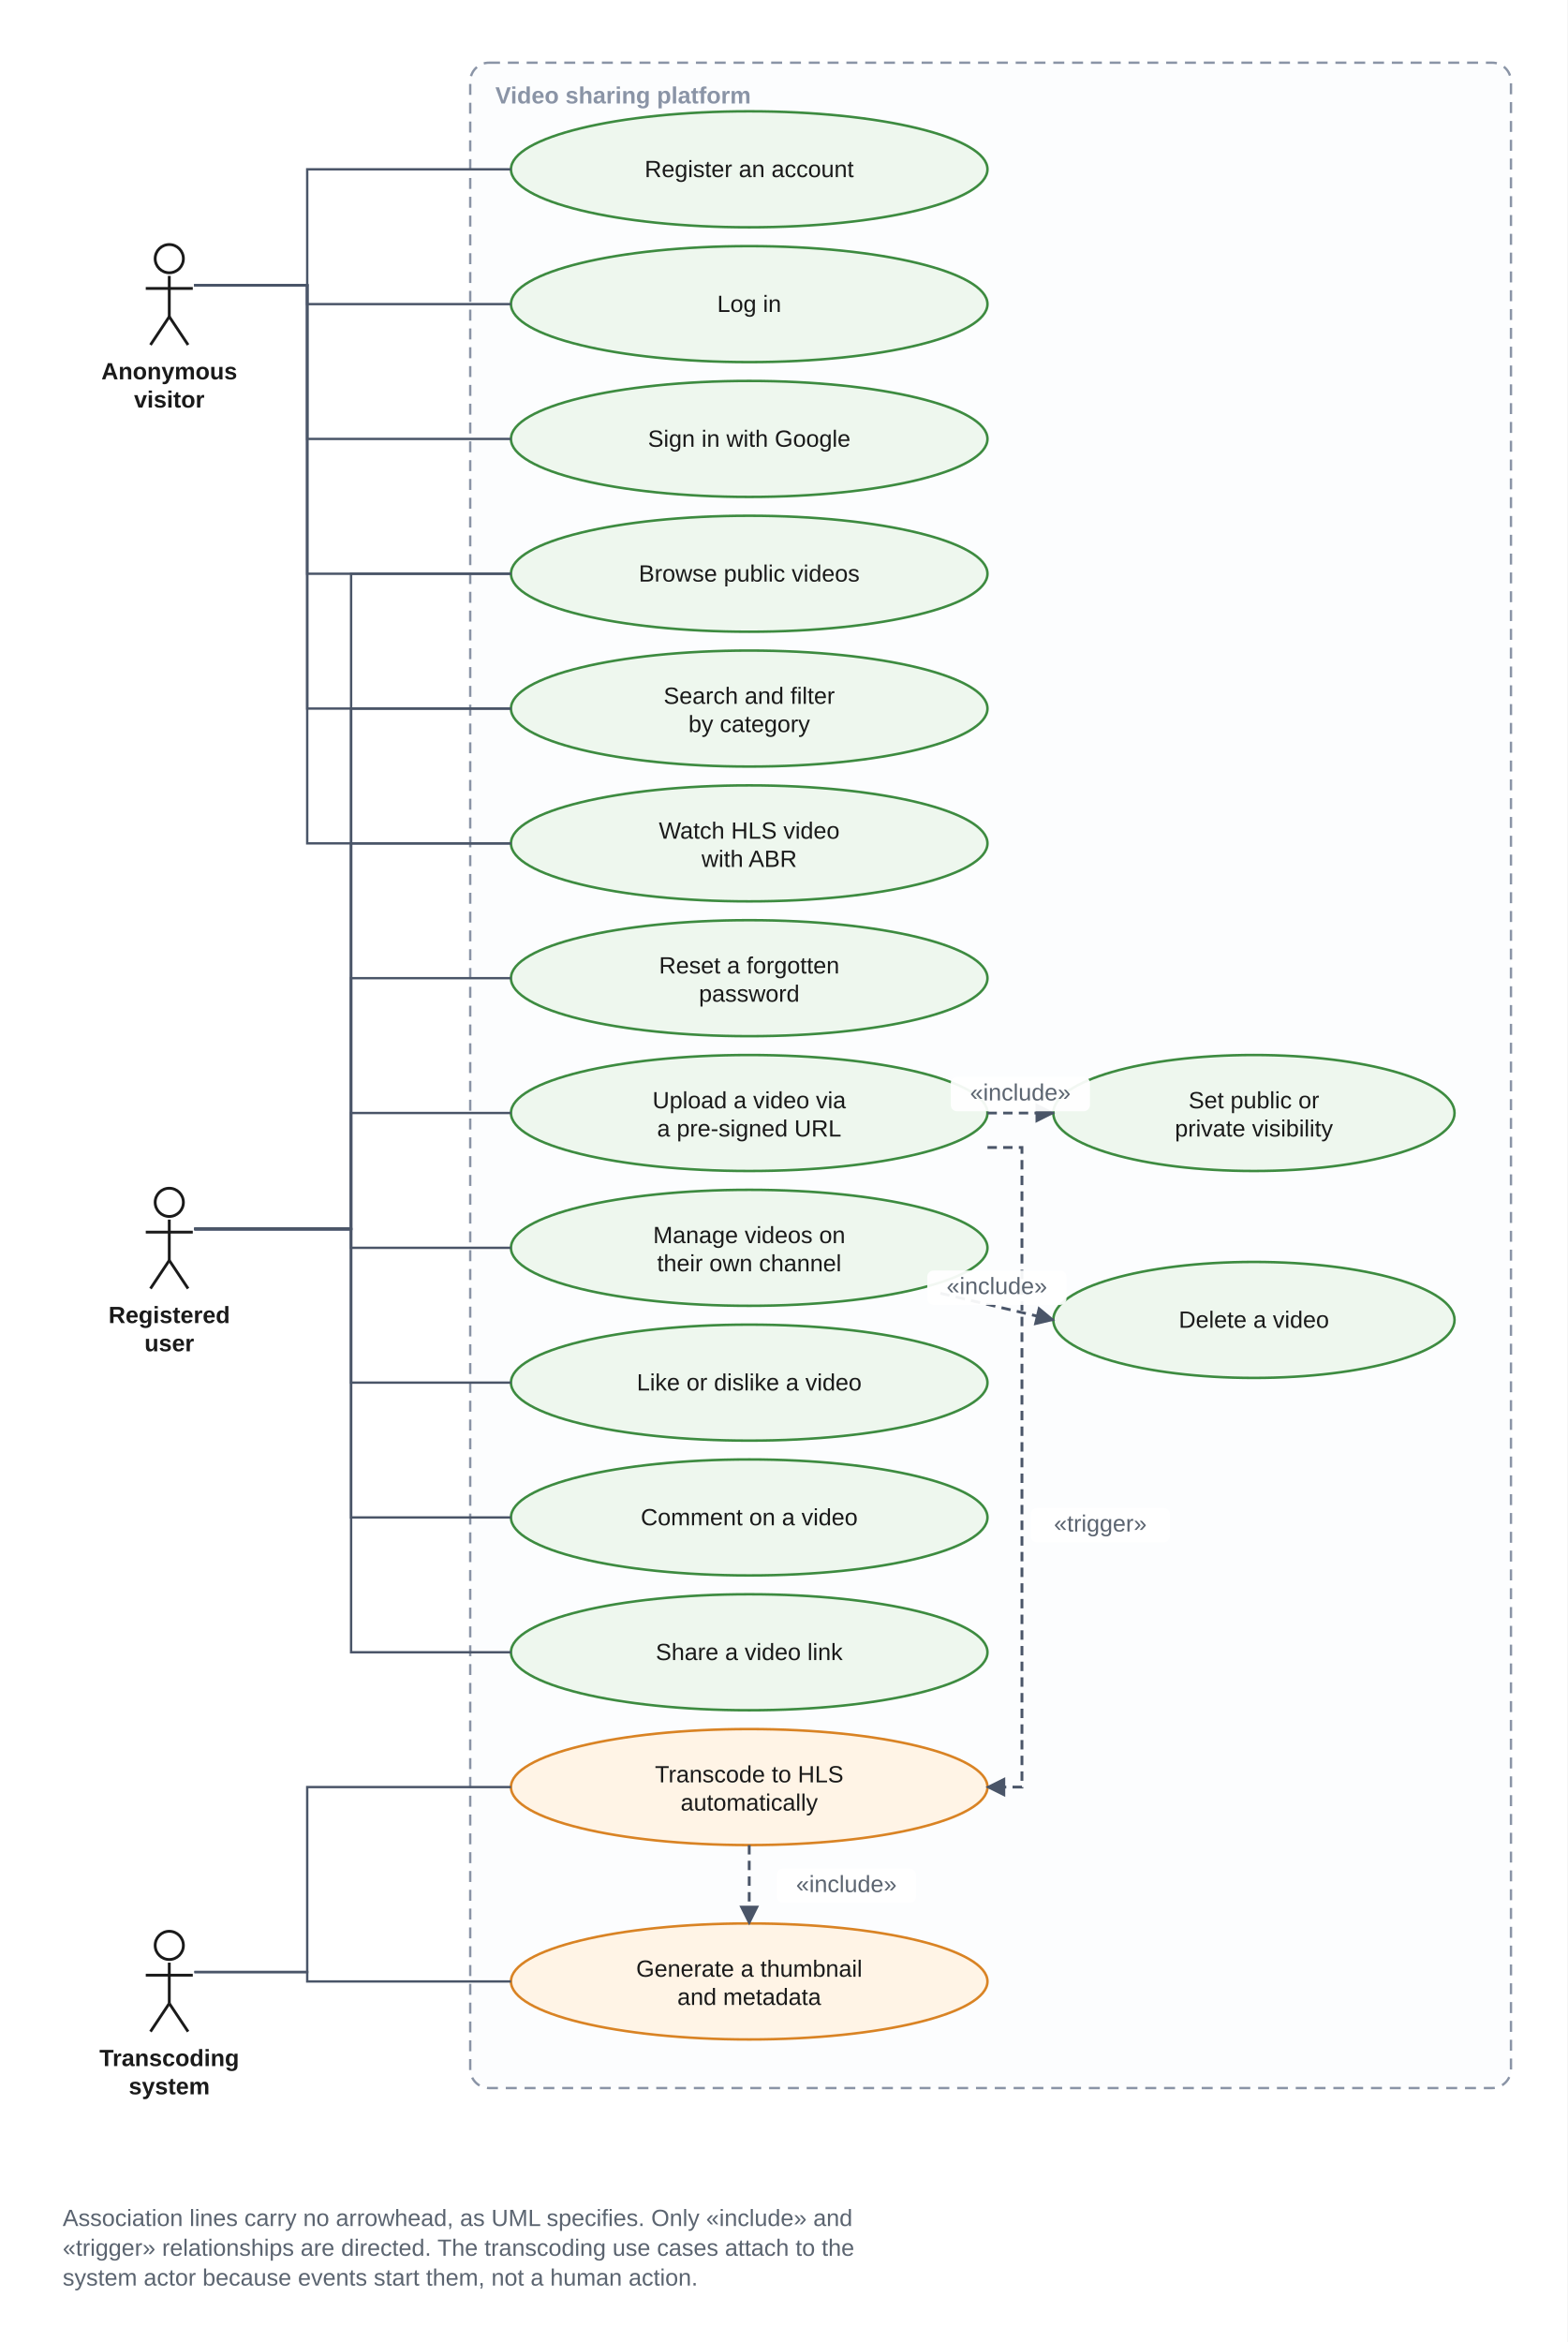
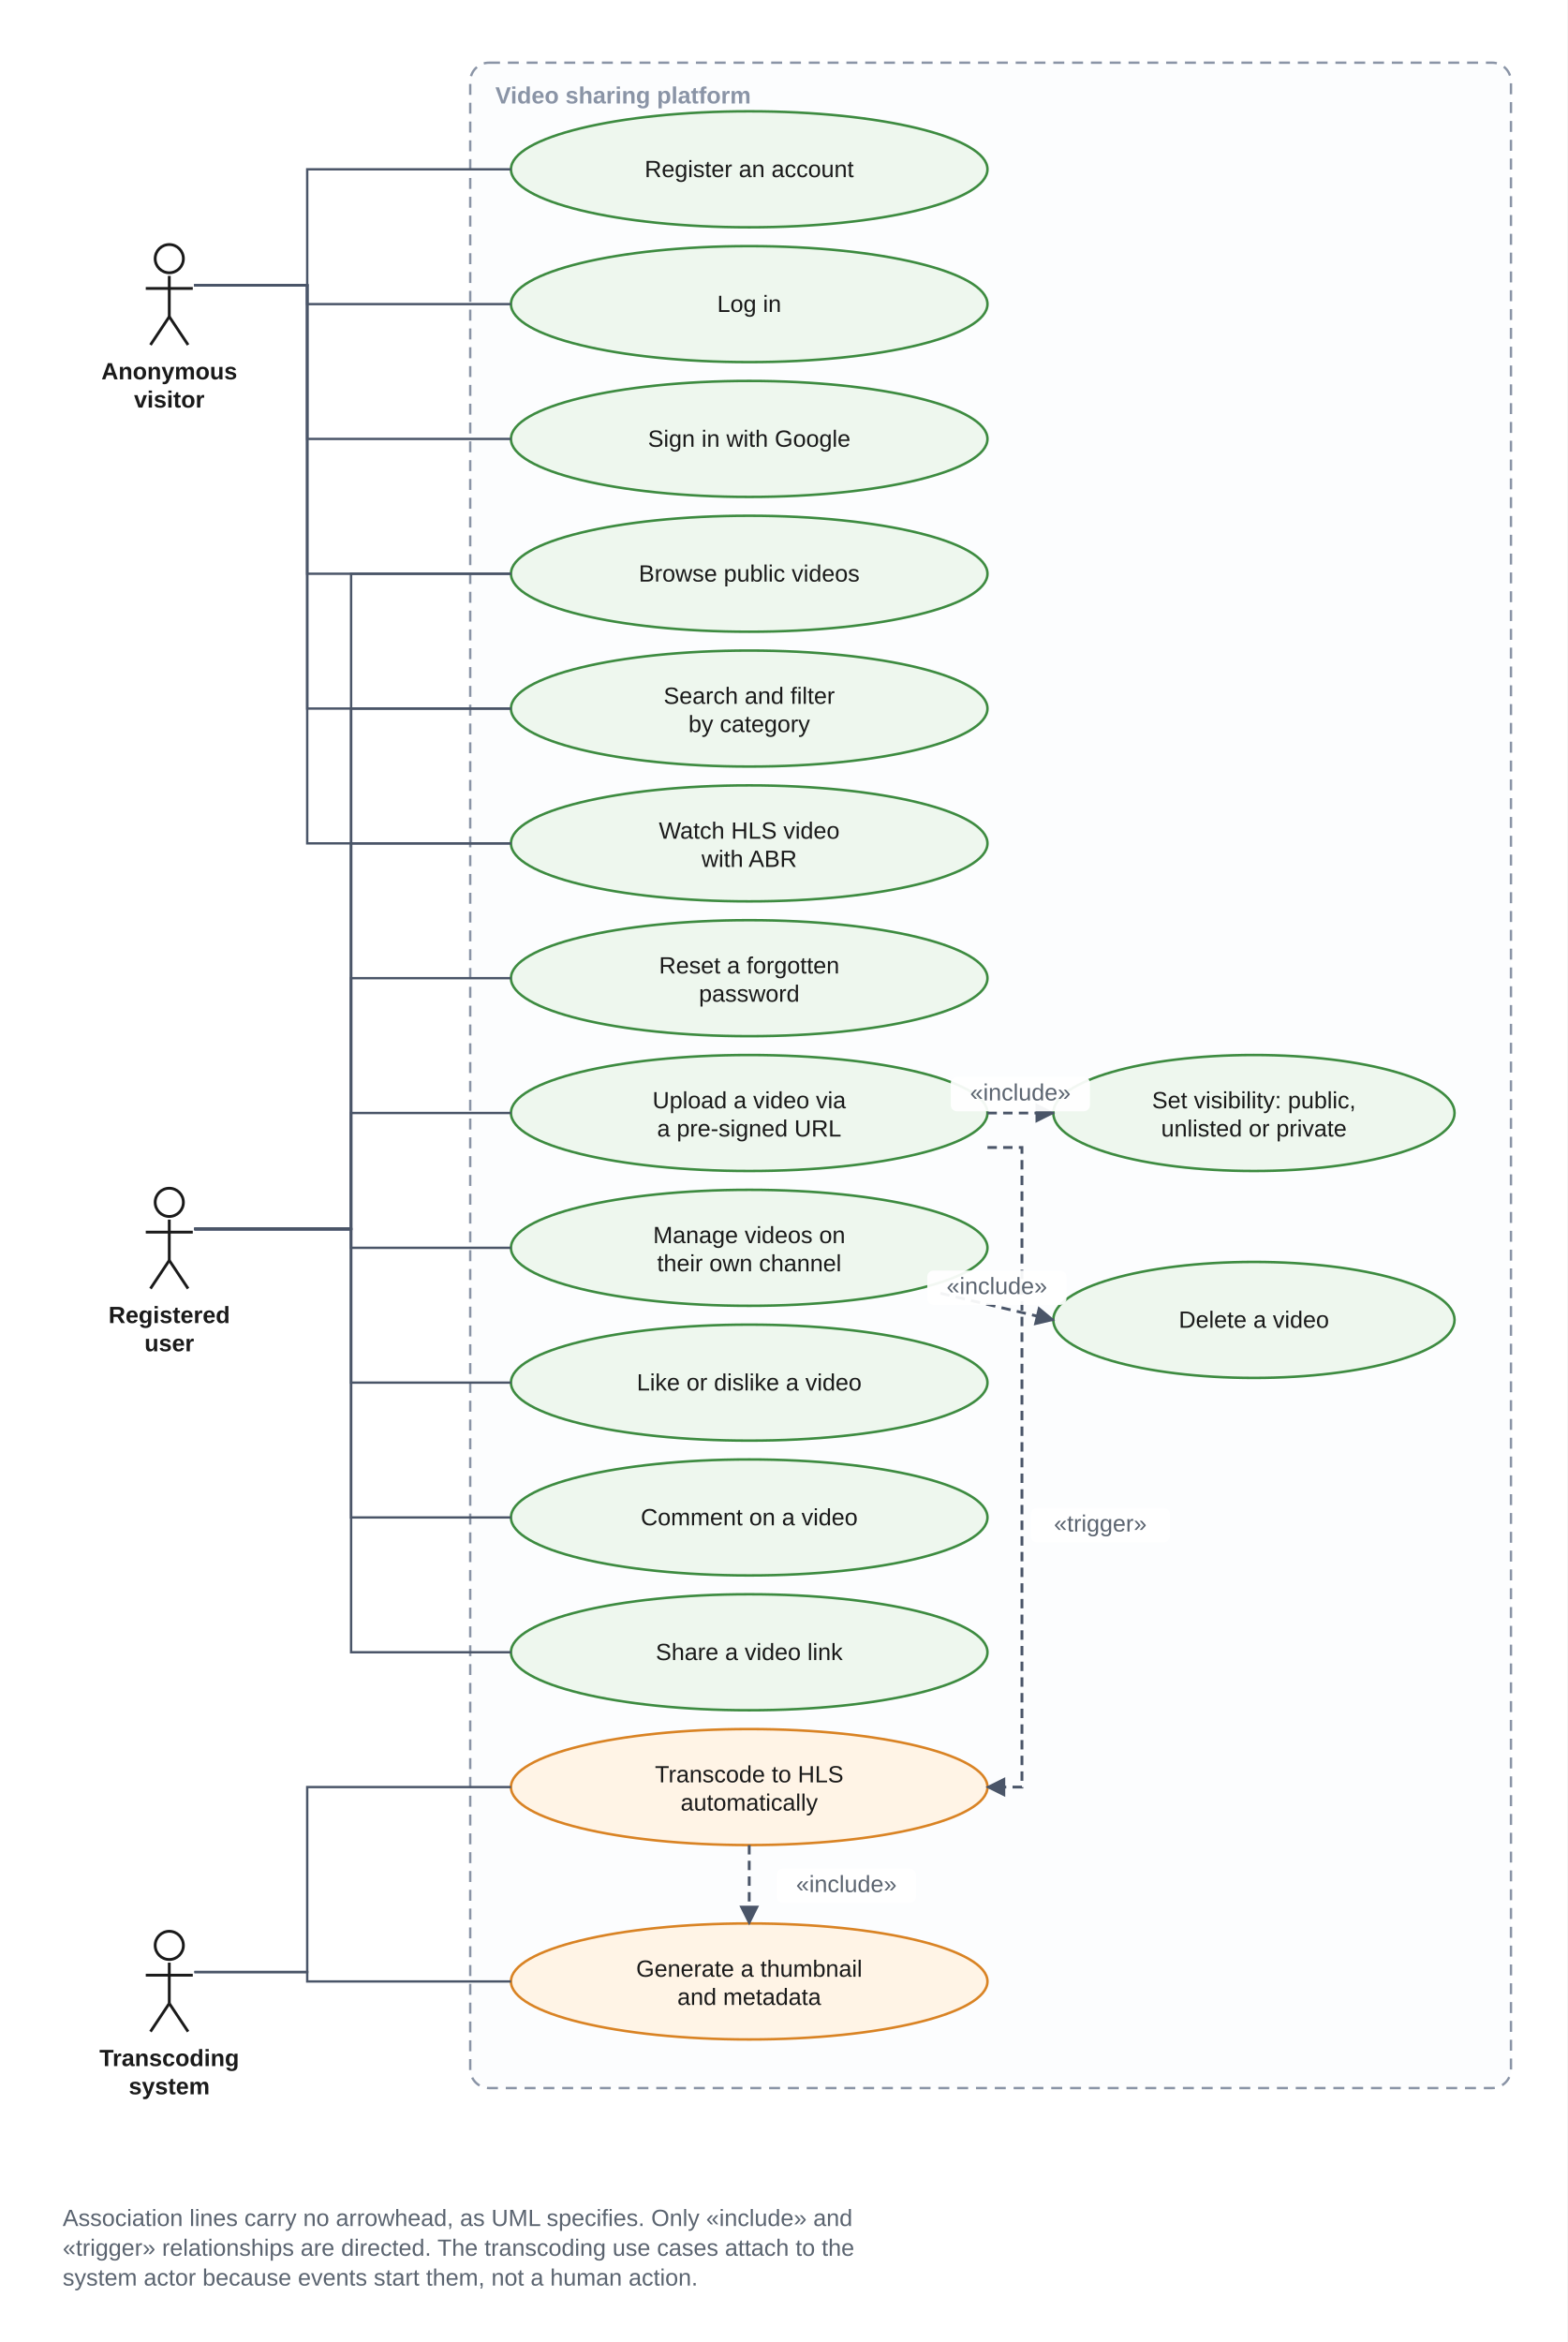
<svg xmlns="http://www.w3.org/2000/svg" width="1000" height="1494" viewBox="0 0 1000 1494">
  <defs>
    <marker id="arrow" viewBox="0 0 10 10" refX="9" refY="5" markerWidth="7" markerHeight="7" orient="auto-start-reverse">
      <path d="M 0 0 L 10 5 L 0 10 z" fill="#4a5568" />
    </marker>
  </defs>
  <rect width="1000" height="1494" fill="#ffffff" />
  <rect x="300" y="40" width="664" height="1292" rx="12" fill="#fcfdfe" stroke="#8a94a6" stroke-width="1.5" stroke-dasharray="7 5" />
  <text x="316" y="66.0" font-family="Arial, Helvetica, sans-serif" font-size="15" font-weight="bold" fill="#8a94a6" text-anchor="start">Video sharing platform</text>
  <ellipse cx="478" cy="108" rx="152" ry="37" fill="#eef7ee" stroke="#3d8b40" stroke-width="1.6" />
  <text x="478" y="113.0" font-family="Arial, Helvetica, sans-serif" font-size="15" font-weight="normal" fill="#1a1a1a" text-anchor="middle">Register an account</text>
  <ellipse cx="478" cy="194" rx="152" ry="37" fill="#eef7ee" stroke="#3d8b40" stroke-width="1.6" />
  <text x="478" y="199.0" font-family="Arial, Helvetica, sans-serif" font-size="15" font-weight="normal" fill="#1a1a1a" text-anchor="middle">Log in</text>
  <ellipse cx="478" cy="280" rx="152" ry="37" fill="#eef7ee" stroke="#3d8b40" stroke-width="1.6" />
  <text x="478" y="285.0" font-family="Arial, Helvetica, sans-serif" font-size="15" font-weight="normal" fill="#1a1a1a" text-anchor="middle">Sign in with Google</text>
  <ellipse cx="478" cy="366" rx="152" ry="37" fill="#eef7ee" stroke="#3d8b40" stroke-width="1.6" />
  <text x="478" y="371.0" font-family="Arial, Helvetica, sans-serif" font-size="15" font-weight="normal" fill="#1a1a1a" text-anchor="middle">Browse public videos</text>
  <ellipse cx="478" cy="452" rx="152" ry="37" fill="#eef7ee" stroke="#3d8b40" stroke-width="1.6" />
  <text x="478" y="449.0" font-family="Arial, Helvetica, sans-serif" font-size="15" font-weight="normal" fill="#1a1a1a" text-anchor="middle">Search and filter</text>
  <text x="478" y="467.0" font-family="Arial, Helvetica, sans-serif" font-size="15" font-weight="normal" fill="#1a1a1a" text-anchor="middle">by category</text>
  <ellipse cx="478" cy="538" rx="152" ry="37" fill="#eef7ee" stroke="#3d8b40" stroke-width="1.6" />
  <text x="478" y="535.0" font-family="Arial, Helvetica, sans-serif" font-size="15" font-weight="normal" fill="#1a1a1a" text-anchor="middle">Watch HLS video</text>
  <text x="478" y="553.0" font-family="Arial, Helvetica, sans-serif" font-size="15" font-weight="normal" fill="#1a1a1a" text-anchor="middle">with ABR</text>
  <ellipse cx="478" cy="624" rx="152" ry="37" fill="#eef7ee" stroke="#3d8b40" stroke-width="1.6" />
  <text x="478" y="621.0" font-family="Arial, Helvetica, sans-serif" font-size="15" font-weight="normal" fill="#1a1a1a" text-anchor="middle">Reset a forgotten</text>
  <text x="478" y="639.0" font-family="Arial, Helvetica, sans-serif" font-size="15" font-weight="normal" fill="#1a1a1a" text-anchor="middle">password</text>
  <ellipse cx="478" cy="710" rx="152" ry="37" fill="#eef7ee" stroke="#3d8b40" stroke-width="1.6" />
  <text x="478" y="707.0" font-family="Arial, Helvetica, sans-serif" font-size="15" font-weight="normal" fill="#1a1a1a" text-anchor="middle">Upload a video via</text>
  <text x="478" y="725.0" font-family="Arial, Helvetica, sans-serif" font-size="15" font-weight="normal" fill="#1a1a1a" text-anchor="middle">a pre-signed URL</text>
  <ellipse cx="478" cy="796" rx="152" ry="37" fill="#eef7ee" stroke="#3d8b40" stroke-width="1.6" />
  <text x="478" y="793.0" font-family="Arial, Helvetica, sans-serif" font-size="15" font-weight="normal" fill="#1a1a1a" text-anchor="middle">Manage videos on</text>
  <text x="478" y="811.0" font-family="Arial, Helvetica, sans-serif" font-size="15" font-weight="normal" fill="#1a1a1a" text-anchor="middle">their own channel</text>
  <ellipse cx="478" cy="882" rx="152" ry="37" fill="#eef7ee" stroke="#3d8b40" stroke-width="1.6" />
  <text x="478" y="887.0" font-family="Arial, Helvetica, sans-serif" font-size="15" font-weight="normal" fill="#1a1a1a" text-anchor="middle">Like or dislike a video</text>
  <ellipse cx="478" cy="968" rx="152" ry="37" fill="#eef7ee" stroke="#3d8b40" stroke-width="1.6" />
  <text x="478" y="973.0" font-family="Arial, Helvetica, sans-serif" font-size="15" font-weight="normal" fill="#1a1a1a" text-anchor="middle">Comment on a video</text>
  <ellipse cx="478" cy="1054" rx="152" ry="37" fill="#eef7ee" stroke="#3d8b40" stroke-width="1.6" />
  <text x="478" y="1059.0" font-family="Arial, Helvetica, sans-serif" font-size="15" font-weight="normal" fill="#1a1a1a" text-anchor="middle">Share a video link</text>
  <ellipse cx="478" cy="1140" rx="152" ry="37" fill="#fff4e6" stroke="#d98324" stroke-width="1.6" />
  <text x="478" y="1137.0" font-family="Arial, Helvetica, sans-serif" font-size="15" font-weight="normal" fill="#1a1a1a" text-anchor="middle">Transcode to HLS</text>
  <text x="478" y="1155.0" font-family="Arial, Helvetica, sans-serif" font-size="15" font-weight="normal" fill="#1a1a1a" text-anchor="middle">automatically</text>
  <ellipse cx="478" cy="1264" rx="152" ry="37" fill="#fff4e6" stroke="#d98324" stroke-width="1.6" />
  <text x="478" y="1261.0" font-family="Arial, Helvetica, sans-serif" font-size="15" font-weight="normal" fill="#1a1a1a" text-anchor="middle">Generate a thumbnail</text>
  <text x="478" y="1279.0" font-family="Arial, Helvetica, sans-serif" font-size="15" font-weight="normal" fill="#1a1a1a" text-anchor="middle">and metadata</text>
  <ellipse cx="800" cy="710" rx="128" ry="37" fill="#eef7ee" stroke="#3d8b40" stroke-width="1.6" />
-   <text x="800" y="707.0" font-family="Arial, Helvetica, sans-serif" font-size="15" font-weight="normal" fill="#1a1a1a" text-anchor="middle">Set public or</text>
-   <text x="800" y="725.0" font-family="Arial, Helvetica, sans-serif" font-size="15" font-weight="normal" fill="#1a1a1a" text-anchor="middle">private visibility</text>
+   <text x="800" y="707.0" font-family="Arial, Helvetica, sans-serif" font-size="15" font-weight="normal" fill="#1a1a1a" text-anchor="middle">Set visibility: public,</text>
+   <text x="800" y="725.0" font-family="Arial, Helvetica, sans-serif" font-size="15" font-weight="normal" fill="#1a1a1a" text-anchor="middle">unlisted or private</text>
  <ellipse cx="800" cy="842" rx="128" ry="37" fill="#eef7ee" stroke="#3d8b40" stroke-width="1.6" />
  <text x="800" y="847.0" font-family="Arial, Helvetica, sans-serif" font-size="15" font-weight="normal" fill="#1a1a1a" text-anchor="middle">Delete a video</text>
  <circle cx="108" cy="165" r="9" fill="none" stroke="#1a1a1a" stroke-width="1.8" />
  <path d="M 108 176 L 108 202" stroke="#1a1a1a" stroke-width="1.8" />
  <path d="M 93 184 L 123 184" stroke="#1a1a1a" stroke-width="1.8" />
  <path d="M 108 202 L 96 220" stroke="#1a1a1a" stroke-width="1.8" />
  <path d="M 108 202 L 120 220" stroke="#1a1a1a" stroke-width="1.8" />
  <text x="108" y="242.0" font-family="Arial, Helvetica, sans-serif" font-size="15" font-weight="bold" fill="#1a1a1a" text-anchor="middle">Anonymous</text>
  <text x="108" y="260.0" font-family="Arial, Helvetica, sans-serif" font-size="15" font-weight="bold" fill="#1a1a1a" text-anchor="middle">visitor</text>
  <circle cx="108" cy="767" r="9" fill="none" stroke="#1a1a1a" stroke-width="1.8" />
  <path d="M 108 778 L 108 804" stroke="#1a1a1a" stroke-width="1.8" />
  <path d="M 93 786 L 123 786" stroke="#1a1a1a" stroke-width="1.8" />
  <path d="M 108 804 L 96 822" stroke="#1a1a1a" stroke-width="1.8" />
  <path d="M 108 804 L 120 822" stroke="#1a1a1a" stroke-width="1.8" />
  <text x="108" y="844.0" font-family="Arial, Helvetica, sans-serif" font-size="15" font-weight="bold" fill="#1a1a1a" text-anchor="middle">Registered</text>
  <text x="108" y="862.0" font-family="Arial, Helvetica, sans-serif" font-size="15" font-weight="bold" fill="#1a1a1a" text-anchor="middle">user</text>
  <circle cx="108" cy="1241" r="9" fill="none" stroke="#1a1a1a" stroke-width="1.8" />
  <path d="M 108 1252 L 108 1278" stroke="#1a1a1a" stroke-width="1.8" />
  <path d="M 93 1260 L 123 1260" stroke="#1a1a1a" stroke-width="1.8" />
  <path d="M 108 1278 L 96 1296" stroke="#1a1a1a" stroke-width="1.8" />
  <path d="M 108 1278 L 120 1296" stroke="#1a1a1a" stroke-width="1.8" />
  <text x="108" y="1318.0" font-family="Arial, Helvetica, sans-serif" font-size="15" font-weight="bold" fill="#1a1a1a" text-anchor="middle">Transcoding</text>
  <text x="108" y="1336.0" font-family="Arial, Helvetica, sans-serif" font-size="15" font-weight="bold" fill="#1a1a1a" text-anchor="middle">system</text>
  <path d="M 124 182 L 196 182 L 196 108 L 326 108" fill="none" stroke="#4a5568" stroke-width="1.5" />
  <path d="M 124 182 L 196 182 L 196 194 L 326 194" fill="none" stroke="#4a5568" stroke-width="1.5" />
  <path d="M 124 182 L 196 182 L 196 280 L 326 280" fill="none" stroke="#4a5568" stroke-width="1.5" />
  <path d="M 124 182 L 196 182 L 196 366 L 326 366" fill="none" stroke="#4a5568" stroke-width="1.5" />
  <path d="M 124 182 L 196 182 L 196 452 L 326 452" fill="none" stroke="#4a5568" stroke-width="1.5" />
  <path d="M 124 182 L 196 182 L 196 538 L 326 538" fill="none" stroke="#4a5568" stroke-width="1.5" />
  <path d="M 124 784 L 224 784 L 224 366 L 326 366" fill="none" stroke="#4a5568" stroke-width="1.5" />
  <path d="M 124 784 L 224 784 L 224 452 L 326 452" fill="none" stroke="#4a5568" stroke-width="1.5" />
  <path d="M 124 784 L 224 784 L 224 538 L 326 538" fill="none" stroke="#4a5568" stroke-width="1.5" />
  <path d="M 124 784 L 224 784 L 224 624 L 326 624" fill="none" stroke="#4a5568" stroke-width="1.5" />
  <path d="M 124 784 L 224 784 L 224 710 L 326 710" fill="none" stroke="#4a5568" stroke-width="1.5" />
  <path d="M 124 784 L 224 784 L 224 796 L 326 796" fill="none" stroke="#4a5568" stroke-width="1.5" />
  <path d="M 124 784 L 224 784 L 224 882 L 326 882" fill="none" stroke="#4a5568" stroke-width="1.5" />
  <path d="M 124 784 L 224 784 L 224 968 L 326 968" fill="none" stroke="#4a5568" stroke-width="1.5" />
  <path d="M 124 784 L 224 784 L 224 1054 L 326 1054" fill="none" stroke="#4a5568" stroke-width="1.5" />
  <path d="M 124 1258 L 196 1258 L 196 1140 L 326 1140" fill="none" stroke="#4a5568" stroke-width="1.5" />
  <path d="M 124 1258 L 196 1258 L 196 1264 L 326 1264" fill="none" stroke="#4a5568" stroke-width="1.5" />
  <path d="M 630 710 L 672 710" fill="none" stroke="#4a5568" stroke-width="1.8" stroke-dasharray="6 4" marker-end="url(#arrow)" />
  <path d="M 600 825 L 672 842" fill="none" stroke="#4a5568" stroke-width="1.8" stroke-dasharray="6 4" marker-end="url(#arrow)" />
  <path d="M 630 732 L 652 732 L 652 1140 L 630 1140" fill="none" stroke="#4a5568" stroke-width="1.8" stroke-dasharray="6 4" marker-end="url(#arrow)" />
  <path d="M 478 1177 L 478 1227" fill="none" stroke="#4a5568" stroke-width="1.8" stroke-dasharray="6 4" marker-end="url(#arrow)" />
  <text x="40" y="1420.0" font-family="Arial, Helvetica, sans-serif" font-size="15" font-weight="normal" fill="#5b6470" text-anchor="start">Association lines carry no arrowhead, as UML specifies. Only «include» and</text>
  <text x="40" y="1439.0" font-family="Arial, Helvetica, sans-serif" font-size="15" font-weight="normal" fill="#5b6470" text-anchor="start">«trigger» relationships are directed. The transcoding use cases attach to the</text>
  <text x="40" y="1458.0" font-family="Arial, Helvetica, sans-serif" font-size="15" font-weight="normal" fill="#5b6470" text-anchor="start">system actor because events start them, not a human action.</text>
  <rect x="606.6" y="687.0" width="88.8" height="21.9" rx="4" fill="#ffffff" fill-opacity="0.93" />
  <text x="651" y="702.0" font-family="Arial, Helvetica, sans-serif" font-size="15" font-weight="normal" fill="#5b6470" text-anchor="middle">«include»</text>
  <rect x="591.6" y="810.5" width="88.8" height="21.9" rx="4" fill="#ffffff" fill-opacity="0.93" />
  <text x="636" y="825.5" font-family="Arial, Helvetica, sans-serif" font-size="15" font-weight="normal" fill="#5b6470" text-anchor="middle">«include»</text>
  <rect x="657.6" y="962.0" width="88.8" height="21.9" rx="4" fill="#ffffff" fill-opacity="0.93" />
  <text x="702" y="977.0" font-family="Arial, Helvetica, sans-serif" font-size="15" font-weight="normal" fill="#5b6470" text-anchor="middle">«trigger»</text>
  <rect x="495.6" y="1192.0" width="88.8" height="21.9" rx="4" fill="#ffffff" fill-opacity="0.93" />
  <text x="540" y="1207.0" font-family="Arial, Helvetica, sans-serif" font-size="15" font-weight="normal" fill="#5b6470" text-anchor="middle">«include»</text>
</svg>
